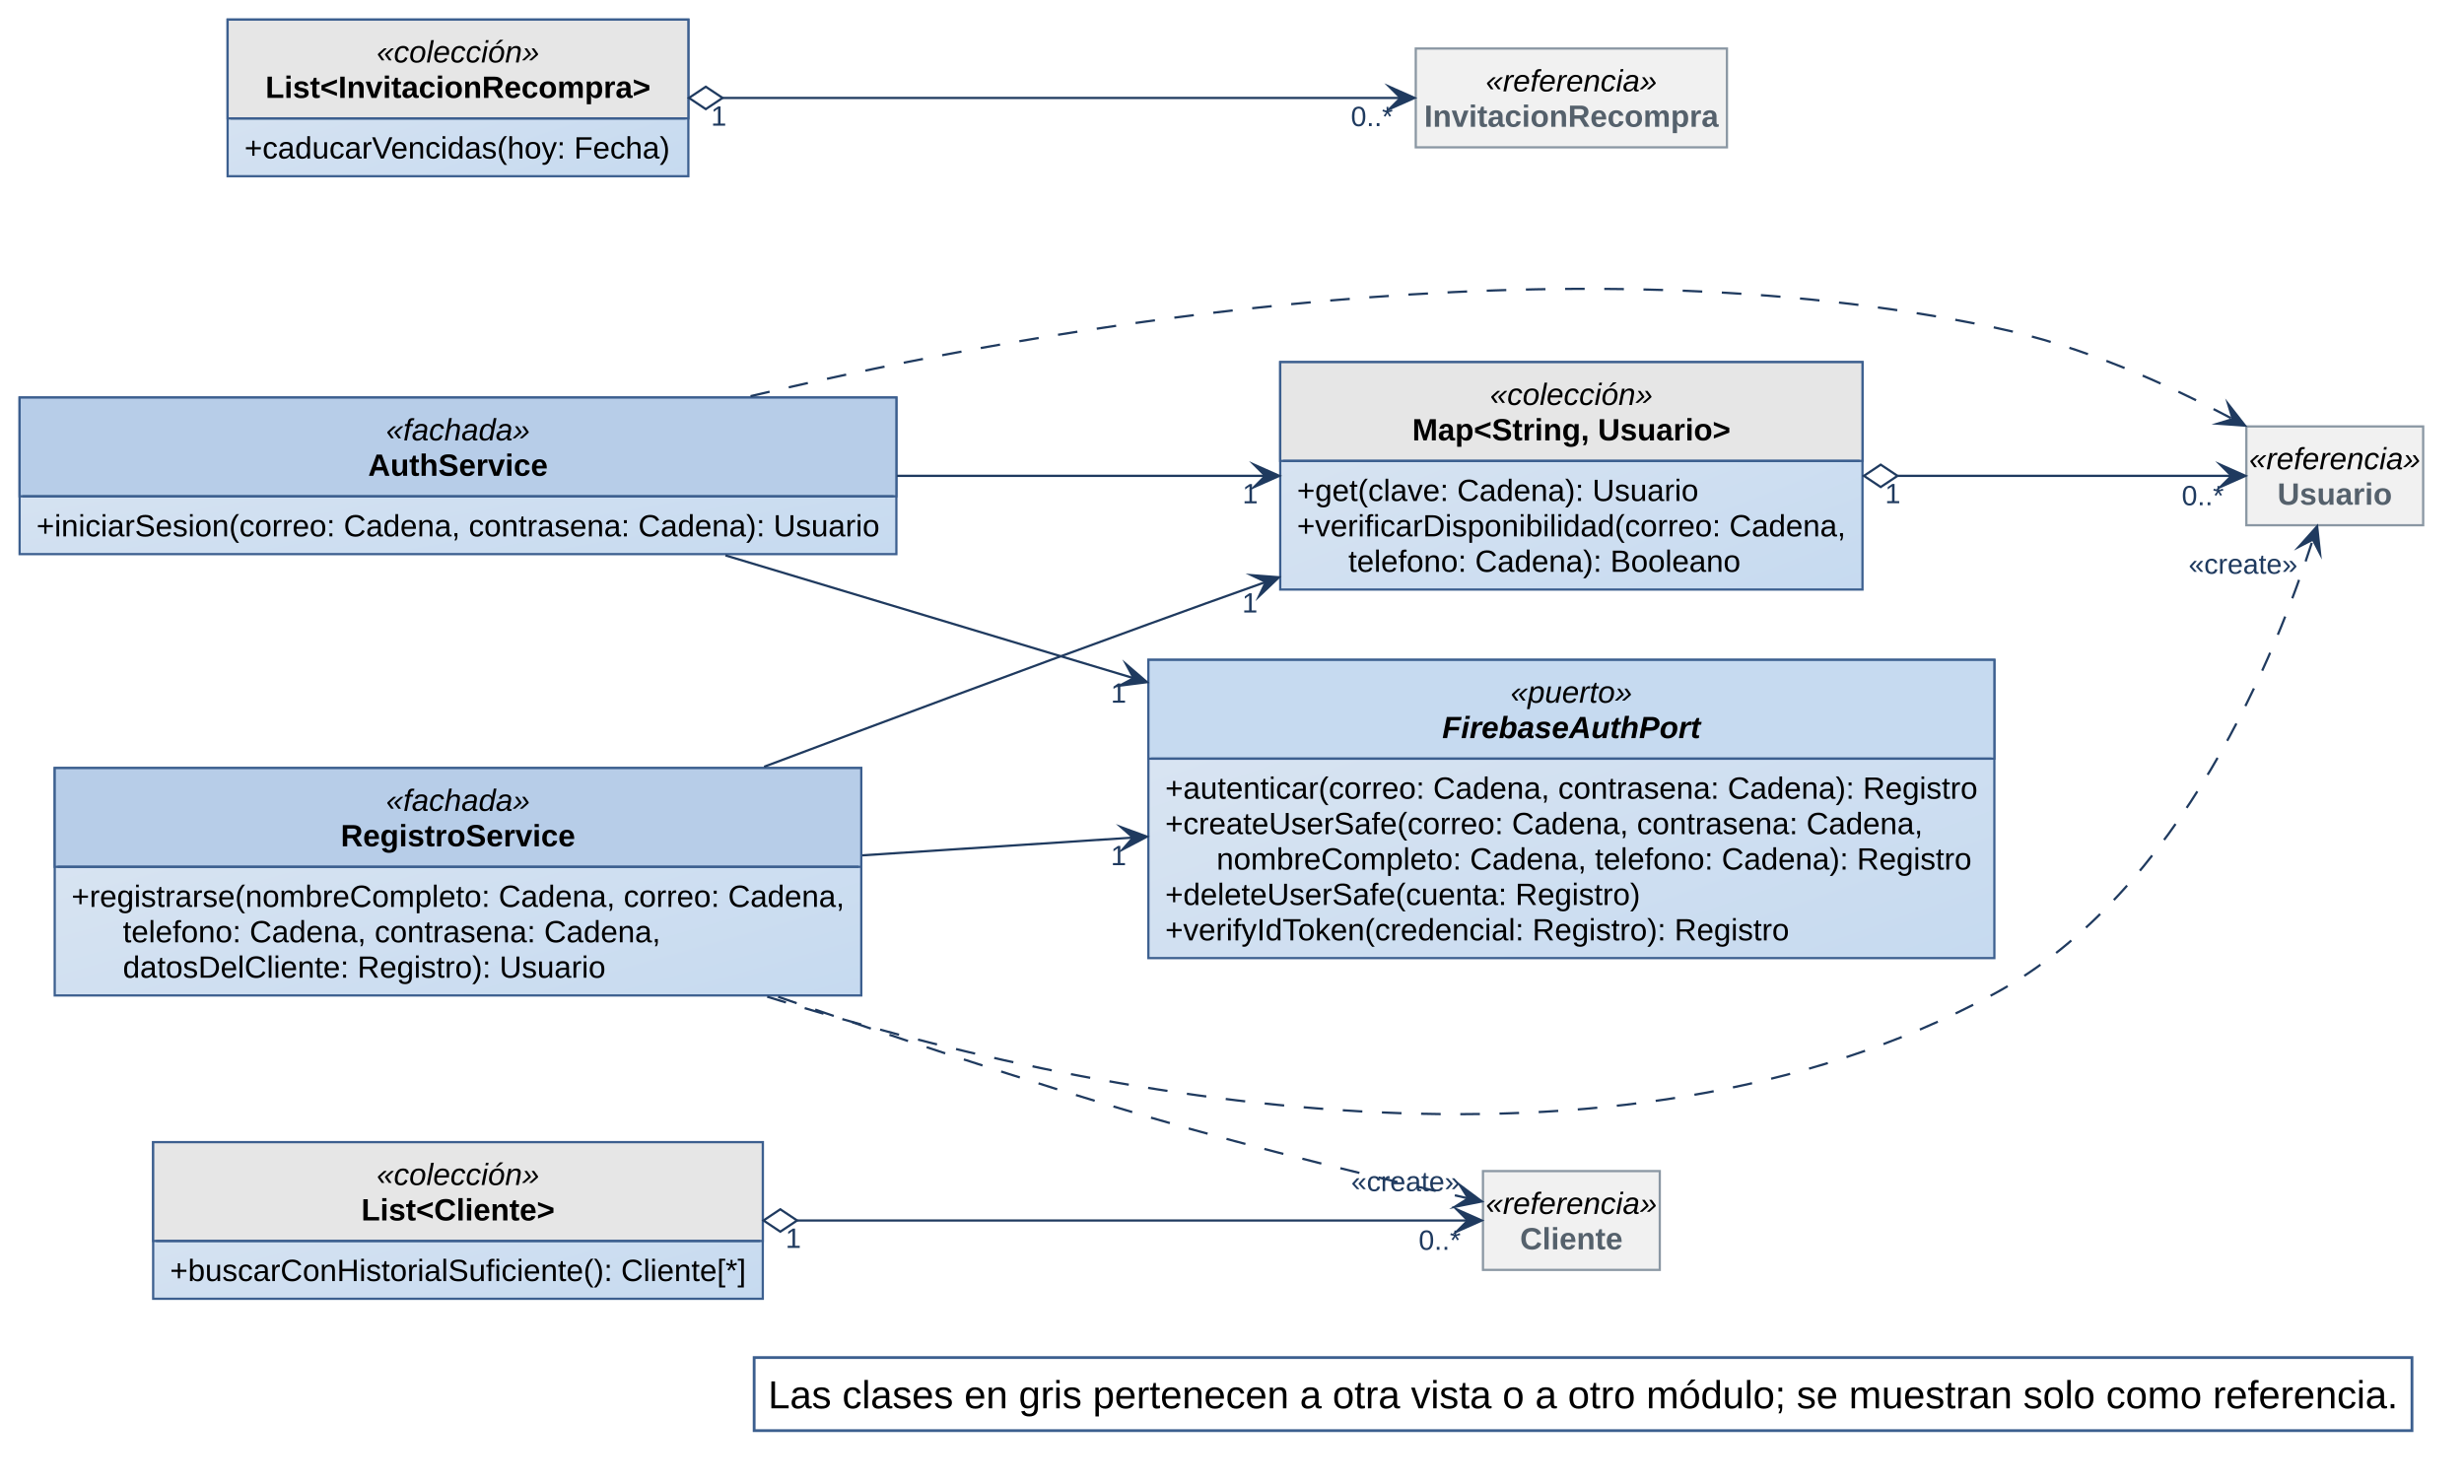
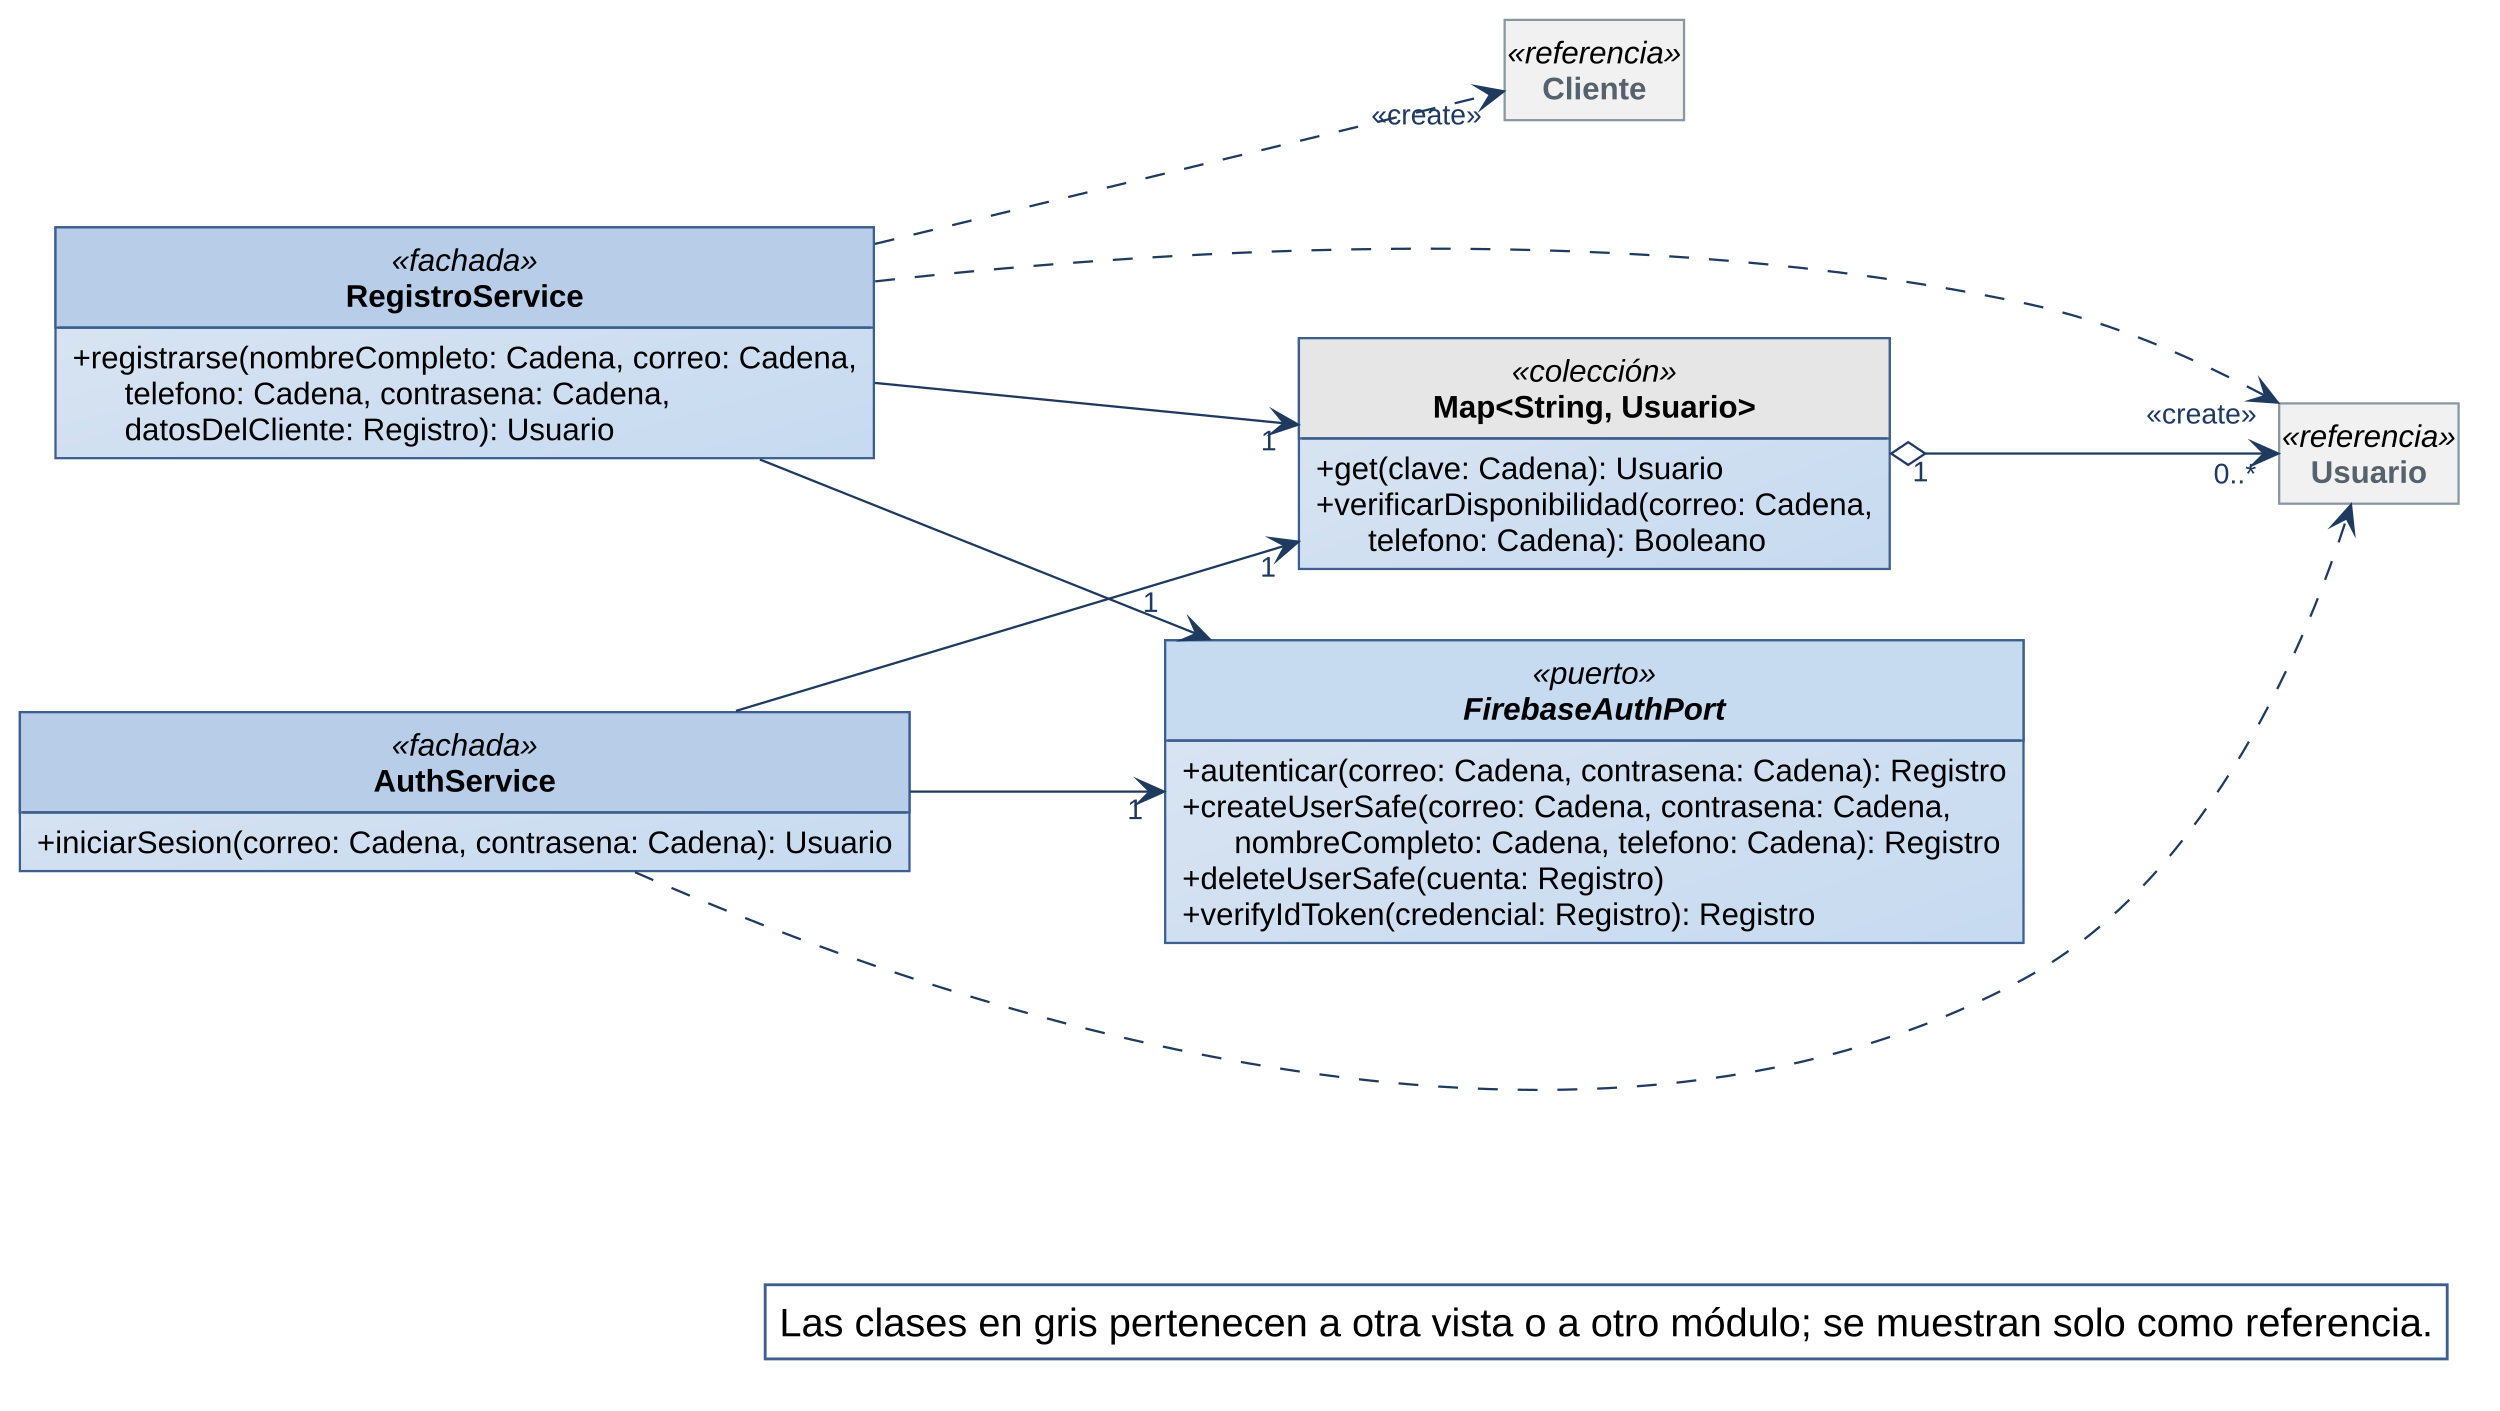
- <svg xmlns="http://www.w3.org/2000/svg" version="1.1" data-diagram-type="CLASS" style="width:1375px;height:828px;background:#FFFFFF;" width="1375px" height="828.125px" viewBox="0 0 1375 828" zoomAndPan="magnify" preserveAspectRatio="none" contentStyleType="text/css">
+ <svg xmlns="http://www.w3.org/2000/svg" version="1.1" data-diagram-type="CLASS" style="width:1375px;height:776px;background:#FFFFFF;" width="1375px" height="776.563px" viewBox="0 0 1375 776" zoomAndPan="magnify" preserveAspectRatio="none" contentStyleType="text/css">
  <defs>
-     <linearGradient x1="0%" y1="0%" x2="100%" y2="100%" id="g1i535zeb8eer80">
+     <linearGradient x1="0%" y1="0%" x2="100%" y2="100%" id="gapvuwhcg7ww00">
      <stop stop-color="#DCE6F2" offset="0%" />
      <stop stop-color="#C6DAF0" offset="100%" />
    </linearGradient>
  </defs>
  <g font-family="sans-serif" lengthAdjust="spacing">
    <g class="entity" data-qualified-name="AuthService" id="ent0001" data-source-line="32">
-       <rect x="10.938" y="221.875" width="489.275" height="87.417" fill="url(#g1i535zeb8eer80)" style="stroke:#3C5F8F;stroke-width:1.25;" />
-       <rect x="10.938" y="221.875" width="489.275" height="55.153" fill="#B7CDE8" style="stroke:#3C5F8F;stroke-width:1.25;" />
-       <text x="215.434" y="245.809" fill="#000" font-size="17.188" textLength="80.281" font-style="italic" font-family="Arial">«fachada»</text>
-       <text x="205.426" y="265.573" fill="#000" font-size="17.188" textLength="100.297" font-weight="700" font-family="Arial">AuthService</text>
-       <line x1="12.5" y1="277.028" x2="498.65" y2="277.028" style="stroke:#3C5F8F;stroke-width:1.25;" />
-       <text x="20.313" y="299.4" fill="#000" font-size="17.188" textLength="470.525" font-family="Arial">+iniciarSesion(correo: Cadena, contrasena: Cadena): Usuario</text>
+       <rect x="10.938" y="391.688" width="489.275" height="87.417" fill="url(#gapvuwhcg7ww00)" style="stroke:#3C5F8F;stroke-width:1.25;" />
+       <rect x="10.938" y="391.688" width="489.275" height="55.153" fill="#B7CDE8" style="stroke:#3C5F8F;stroke-width:1.25;" />
+       <text x="215.434" y="415.622" fill="#000" font-size="17.188" textLength="80.281" font-style="italic" font-family="Arial">«fachada»</text>
+       <text x="205.426" y="435.386" fill="#000" font-size="17.188" textLength="100.297" font-weight="700" font-family="Arial">AuthService</text>
+       <line x1="12.5" y1="446.84" x2="498.65" y2="446.84" style="stroke:#3C5F8F;stroke-width:1.25;" />
+       <text x="20.313" y="469.212" fill="#000" font-size="17.188" textLength="470.525" font-family="Arial">+iniciarSesion(correo: Cadena, contrasena: Cadena): Usuario</text>
    </g>
    <g class="entity" data-qualified-name="RegistroService" id="ent0002" data-source-line="35">
-       <rect x="30.531" y="428.672" width="450.091" height="126.945" fill="url(#g1i535zeb8eer80)" style="stroke:#3C5F8F;stroke-width:1.25;" />
-       <rect x="30.531" y="428.672" width="450.091" height="55.153" fill="#B7CDE8" style="stroke:#3C5F8F;stroke-width:1.25;" />
-       <text x="215.436" y="452.606" fill="#000" font-size="17.188" textLength="80.281" font-style="italic" font-family="Arial">«fachada»</text>
-       <text x="190.137" y="472.37" fill="#000" font-size="17.188" textLength="130.878" font-weight="700" font-family="Arial">RegistroService</text>
-       <line x1="32.094" y1="483.825" x2="479.06" y2="483.825" style="stroke:#3C5F8F;stroke-width:1.25;" />
-       <text x="39.906" y="506.196" fill="#000" font-size="17.188" textLength="431.341" font-family="Arial">+registrarse(nombreCompleto: Cadena, correo: Cadena,</text>
-       <text x="68.558" y="525.96" fill="#000" font-size="17.188" textLength="300.043" font-family="Arial">telefono: Cadena, contrasena: Cadena,</text>
-       <text x="68.558" y="545.724" fill="#000" font-size="17.188" textLength="269.386" font-family="Arial">datosDelCliente: Registro): Usuario</text>
+       <rect x="30.531" y="125.047" width="450.091" height="126.945" fill="url(#gapvuwhcg7ww00)" style="stroke:#3C5F8F;stroke-width:1.25;" />
+       <rect x="30.531" y="125.047" width="450.091" height="55.153" fill="#B7CDE8" style="stroke:#3C5F8F;stroke-width:1.25;" />
+       <text x="215.436" y="148.981" fill="#000" font-size="17.188" textLength="80.281" font-style="italic" font-family="Arial">«fachada»</text>
+       <text x="190.137" y="168.745" fill="#000" font-size="17.188" textLength="130.878" font-weight="700" font-family="Arial">RegistroService</text>
+       <line x1="32.094" y1="180.2" x2="479.06" y2="180.2" style="stroke:#3C5F8F;stroke-width:1.25;" />
+       <text x="39.906" y="202.571" fill="#000" font-size="17.188" textLength="431.341" font-family="Arial">+registrarse(nombreCompleto: Cadena, correo: Cadena,</text>
+       <text x="68.558" y="222.335" fill="#000" font-size="17.188" textLength="300.043" font-family="Arial">telefono: Cadena, contrasena: Cadena,</text>
+       <text x="68.558" y="242.099" fill="#000" font-size="17.188" textLength="269.386" font-family="Arial">datosDelCliente: Registro): Usuario</text>
    </g>
    <g class="entity" data-qualified-name="FirebaseAuthPort" id="ent0003" data-source-line="38">
-       <rect x="640.844" y="368.297" width="472.087" height="166.473" fill="url(#g1i535zeb8eer80)" style="stroke:#3C5F8F;stroke-width:1.25;" />
-       <rect x="640.844" y="368.297" width="472.087" height="55.153" fill="#C6DAF0" style="stroke:#3C5F8F;stroke-width:1.25;" />
-       <text x="842.961" y="392.231" fill="#000" font-size="17.188" textLength="67.852" font-style="italic" font-family="Arial">«puerto»</text>
-       <text x="804.785" y="411.995" fill="#000" font-size="17.188" textLength="144.205" font-weight="700" font-style="italic" font-family="Arial">FirebaseAuthPort</text>
-       <line x1="642.406" y1="423.45" x2="1111.368" y2="423.45" style="stroke:#3C5F8F;stroke-width:1.25;" />
-       <text x="650.219" y="445.821" fill="#000" font-size="17.188" textLength="453.337" font-family="Arial">+autenticar(correo: Cadena, contrasena: Cadena): Registro</text>
-       <text x="650.219" y="465.585" fill="#000" font-size="17.188" textLength="422.772" font-family="Arial">+createUserSafe(correo: Cadena, contrasena: Cadena,</text>
-       <text x="678.87" y="485.349" fill="#000" font-size="17.188" textLength="421.337" font-family="Arial">nombreCompleto: Cadena, telefono: Cadena): Registro</text>
-       <text x="650.219" y="505.113" fill="#000" font-size="17.188" textLength="265.114" font-family="Arial">+deleteUserSafe(cuenta: Registro)</text>
-       <text x="650.219" y="524.877" fill="#000" font-size="17.188" textLength="350.095" font-family="Arial">+verifyIdToken(credencial: Registro): Registro</text>
+       <rect x="640.844" y="352.156" width="472.087" height="166.473" fill="url(#gapvuwhcg7ww00)" style="stroke:#3C5F8F;stroke-width:1.25;" />
+       <rect x="640.844" y="352.156" width="472.087" height="55.153" fill="#C6DAF0" style="stroke:#3C5F8F;stroke-width:1.25;" />
+       <text x="842.961" y="376.09" fill="#000" font-size="17.188" textLength="67.852" font-style="italic" font-family="Arial">«puerto»</text>
+       <text x="804.785" y="395.854" fill="#000" font-size="17.188" textLength="144.205" font-weight="700" font-style="italic" font-family="Arial">FirebaseAuthPort</text>
+       <line x1="642.406" y1="407.309" x2="1111.368" y2="407.309" style="stroke:#3C5F8F;stroke-width:1.25;" />
+       <text x="650.219" y="429.681" fill="#000" font-size="17.188" textLength="453.337" font-family="Arial">+autenticar(correo: Cadena, contrasena: Cadena): Registro</text>
+       <text x="650.219" y="449.445" fill="#000" font-size="17.188" textLength="422.772" font-family="Arial">+createUserSafe(correo: Cadena, contrasena: Cadena,</text>
+       <text x="678.87" y="469.209" fill="#000" font-size="17.188" textLength="421.337" font-family="Arial">nombreCompleto: Cadena, telefono: Cadena): Registro</text>
+       <text x="650.219" y="488.973" fill="#000" font-size="17.188" textLength="265.114" font-family="Arial">+deleteUserSafe(cuenta: Registro)</text>
+       <text x="650.219" y="508.737" fill="#000" font-size="17.188" textLength="350.095" font-family="Arial">+verifyIdToken(credencial: Registro): Registro</text>
    </g>
    <g class="entity" data-qualified-name="Map_String_Usuario" id="ent0004" data-source-line="44">
-       <rect x="714.406" y="202.109" width="324.936" height="126.945" fill="url(#g1i535zeb8eer80)" style="stroke:#3C5F8F;stroke-width:1.25;" />
-       <rect x="714.406" y="202.109" width="324.936" height="55.153" fill="#E6E6E6" style="stroke:#3C5F8F;stroke-width:1.25;" />
-       <text x="831.488" y="226.044" fill="#000" font-size="17.188" textLength="90.771" font-style="italic" font-family="Arial">«colección»</text>
-       <text x="788.054" y="245.807" fill="#000" font-size="17.188" textLength="177.641" font-weight="700" font-family="Arial">Map&lt;String, Usuario&gt;</text>
-       <line x1="715.969" y1="257.262" x2="1037.78" y2="257.262" style="stroke:#3C5F8F;stroke-width:1.25;" />
-       <text x="723.781" y="279.634" fill="#000" font-size="17.188" textLength="224.033" font-family="Arial">+get(clave: Cadena): Usuario</text>
-       <text x="723.781" y="299.398" fill="#000" font-size="17.188" textLength="306.186" font-family="Arial">+verificarDisponibilidad(correo: Cadena,</text>
-       <text x="752.433" y="319.162" fill="#000" font-size="17.188" textLength="218.83" font-family="Arial">telefono: Cadena): Booleano</text>
+       <rect x="714.406" y="185.984" width="324.936" height="126.945" fill="url(#gapvuwhcg7ww00)" style="stroke:#3C5F8F;stroke-width:1.25;" />
+       <rect x="714.406" y="185.984" width="324.936" height="55.153" fill="#E6E6E6" style="stroke:#3C5F8F;stroke-width:1.25;" />
+       <text x="831.488" y="209.919" fill="#000" font-size="17.188" textLength="90.771" font-style="italic" font-family="Arial">«colección»</text>
+       <text x="788.054" y="229.682" fill="#000" font-size="17.188" textLength="177.641" font-weight="700" font-family="Arial">Map&lt;String, Usuario&gt;</text>
+       <line x1="715.969" y1="241.137" x2="1037.78" y2="241.137" style="stroke:#3C5F8F;stroke-width:1.25;" />
+       <text x="723.781" y="263.509" fill="#000" font-size="17.188" textLength="224.033" font-family="Arial">+get(clave: Cadena): Usuario</text>
+       <text x="723.781" y="283.273" fill="#000" font-size="17.188" textLength="306.186" font-family="Arial">+verificarDisponibilidad(correo: Cadena,</text>
+       <text x="752.433" y="303.037" fill="#000" font-size="17.188" textLength="218.83" font-family="Arial">telefono: Cadena): Booleano</text>
    </g>
-     <g class="entity" data-qualified-name="List_InvitacionRecompra" id="ent0005" data-source-line="48">
-       <rect x="127.016" y="10.938" width="257.117" height="87.417" fill="url(#g1i535zeb8eer80)" style="stroke:#3C5F8F;stroke-width:1.25;" />
-       <rect x="127.016" y="10.938" width="257.117" height="55.153" fill="#E6E6E6" style="stroke:#3C5F8F;stroke-width:1.25;" />
-       <text x="210.189" y="34.872" fill="#000" font-size="17.188" textLength="90.771" font-style="italic" font-family="Arial">«colección»</text>
-       <text x="148.119" y="54.636" fill="#000" font-size="17.188" textLength="214.911" font-weight="700" font-family="Arial">List&lt;InvitacionRecompra&gt;</text>
-       <line x1="128.578" y1="66.09" x2="382.571" y2="66.09" style="stroke:#3C5F8F;stroke-width:1.25;" />
-       <text x="136.391" y="88.462" fill="#000" font-size="17.188" textLength="238.367" font-family="Arial">+caducarVencidas(hoy: Fecha)</text>
+     <g class="entity" data-qualified-name="Usuario" id="ent0005" data-source-line="48">
+       <rect x="1253.547" y="221.875" width="98.672" height="55.153" fill="#F1F1F1" style="stroke:#8A97A3;stroke-width:1.25;" />
+       <text x="1255.109" y="245.809" fill="#000" font-size="17.188" textLength="95.547" font-style="italic" font-family="Arial">«referencia»</text>
+       <text x="1270.887" y="265.573" fill="#55616C" font-size="17.188" textLength="63.992" font-weight="700" font-family="Arial">Usuario</text>
    </g>
-     <g class="entity" data-qualified-name="List_Cliente" id="ent0006" data-source-line="51">
-       <rect x="85.469" y="637.5" width="340.202" height="87.417" fill="url(#g1i535zeb8eer80)" style="stroke:#3C5F8F;stroke-width:1.25;" />
-       <rect x="85.469" y="637.5" width="340.202" height="55.153" fill="#E6E6E6" style="stroke:#3C5F8F;stroke-width:1.25;" />
-       <text x="210.184" y="661.434" fill="#000" font-size="17.188" textLength="90.771" font-style="italic" font-family="Arial">«colección»</text>
-       <text x="201.603" y="681.198" fill="#000" font-size="17.188" textLength="107.934" font-weight="700" font-family="Arial">List&lt;Cliente&gt;</text>
-       <line x1="87.031" y1="692.653" x2="424.108" y2="692.653" style="stroke:#3C5F8F;stroke-width:1.25;" />
-       <text x="94.844" y="715.025" fill="#000" font-size="17.188" textLength="321.452" font-family="Arial">+buscarConHistorialSuficiente(): Cliente[*]</text>
+     <g class="entity" data-qualified-name="Cliente" id="ent0006" data-source-line="49">
+       <rect x="827.547" y="10.938" width="98.672" height="55.153" fill="#F1F1F1" style="stroke:#8A97A3;stroke-width:1.25;" />
+       <text x="829.109" y="34.872" fill="#000" font-size="17.188" textLength="95.547" font-style="italic" font-family="Arial">«referencia»</text>
+       <text x="848.231" y="54.636" fill="#55616C" font-size="17.188" textLength="57.303" font-weight="700" font-family="Arial">Cliente</text>
    </g>
-     <g class="entity" data-qualified-name="Usuario" id="ent0007" data-source-line="54">
-       <rect x="1253.547" y="238.016" width="98.672" height="55.153" fill="#F1F1F1" style="stroke:#8A97A3;stroke-width:1.25;" />
-       <text x="1255.109" y="261.95" fill="#000" font-size="17.188" textLength="95.547" font-style="italic" font-family="Arial">«referencia»</text>
-       <text x="1270.887" y="281.714" fill="#55616C" font-size="17.188" textLength="63.992" font-weight="700" font-family="Arial">Usuario</text>
+     <g class="link" data-entity-1="ent0004" data-entity-2="ent0005" id="lnk7" data-source-line="51" data-link-type="aggregation">
+       <path d="M1058.875,249.453 C1134.891,249.453 1193.438,249.453 1245.234,249.453" style="stroke:#1F3A5F;stroke-width:1.25;" fill="none" id="Map_String_Usuario-Usuario" codeLine="51" />
+       <polygon points="1040.125,249.453,1049.5,255.703,1058.875,249.453,1049.5,243.203,1040.125,249.453" fill="none" style="stroke:#1F3A5F;stroke-width:1.25;stroke-linejoin:miter;stroke-miterlimit:10;" />
+       <polygon points="1253.047,249.453,1238.984,243.203,1245.234,249.453,1238.984,255.703,1253.047,249.453" fill="#1F3A5F" style="stroke:#1F3A5F;stroke-width:1.25;stroke-linejoin:miter;stroke-miterlimit:10;" />
+       <text x="1051.909" y="264.741" fill="#1F3A5F" font-size="15.625" font-family="Arial">1</text>
+       <text x="1217.492" y="265.878" fill="#1F3A5F" font-size="15.625" textLength="23.453" font-family="Arial">0..*</text>
    </g>
-     <g class="entity" data-qualified-name="InvitacionRecompra" id="ent0008" data-source-line="55">
-       <rect x="790.047" y="27.078" width="173.655" height="55.153" fill="#F1F1F1" style="stroke:#8A97A3;stroke-width:1.25;" />
-       <text x="829.101" y="51.012" fill="#000" font-size="17.188" textLength="95.547" font-style="italic" font-family="Arial">«referencia»</text>
-       <text x="794.734" y="70.776" fill="#55616C" font-size="17.188" textLength="164.28" font-weight="700" font-family="Arial">InvitacionRecompra</text>
+     <g class="link" data-entity-1="ent0001" data-entity-2="ent0003" id="lnk8" data-source-line="52" data-link-type="dependency">
+       <path d="M500.578,435.391 C546.516,435.391 586.688,435.391 632.375,435.391" style="stroke:#1F3A5F;stroke-width:1.25;" fill="none" id="AuthService-to-FirebaseAuthPort" codeLine="52" />
+       <polygon points="640.188,435.391,626.125,429.141,632.375,435.391,626.125,441.641,640.188,435.391" fill="#1F3A5F" style="stroke:#1F3A5F;stroke-width:1.25;stroke-linejoin:miter;stroke-miterlimit:10;" />
+       <text x="619.991" y="450.51" fill="#1F3A5F" font-size="15.625" font-family="Arial">1</text>
    </g>
-     <g class="entity" data-qualified-name="Cliente" id="ent0009" data-source-line="56">
-       <rect x="827.547" y="653.641" width="98.672" height="55.153" fill="#F1F1F1" style="stroke:#8A97A3;stroke-width:1.25;" />
-       <text x="829.109" y="677.575" fill="#000" font-size="17.188" textLength="95.547" font-style="italic" font-family="Arial">«referencia»</text>
-       <text x="848.231" y="697.339" fill="#55616C" font-size="17.188" textLength="57.303" font-weight="700" font-family="Arial">Cliente</text>
+     <g class="link" data-entity-1="ent0001" data-entity-2="ent0004" id="lnk9" data-source-line="53" data-link-type="dependency">
+       <path d="M404.813,390.984 C498.031,362.938 611.003,328.97 706.691,300.173" style="stroke:#1F3A5F;stroke-width:1.25;" fill="none" id="AuthService-to-Map_String_Usuario" codeLine="53" />
+       <polygon points="714.172,297.922,698.905,295.99,706.691,300.173,702.507,307.959,714.172,297.922" fill="#1F3A5F" style="stroke:#1F3A5F;stroke-width:1.25;stroke-linejoin:miter;stroke-miterlimit:10;" />
+       <text x="693.118" y="317.156" fill="#1F3A5F" font-size="15.625" font-family="Arial">1</text>
    </g>
-     <g class="link" data-entity-1="ent0004" data-entity-2="ent0007" id="lnk10" data-source-line="58" data-link-type="aggregation">
-       <path d="M1058.875,265.594 C1134.891,265.594 1193.438,265.594 1245.234,265.594" style="stroke:#1F3A5F;stroke-width:1.25;" fill="none" id="Map_String_Usuario-Usuario" codeLine="58" />
-       <polygon points="1040.125,265.594,1049.5,271.844,1058.875,265.594,1049.5,259.344,1040.125,265.594" fill="none" style="stroke:#1F3A5F;stroke-width:1.25;stroke-linejoin:miter;stroke-miterlimit:10;" />
-       <polygon points="1253.047,265.594,1238.984,259.344,1245.234,265.594,1238.984,271.844,1253.047,265.594" fill="#1F3A5F" style="stroke:#1F3A5F;stroke-width:1.25;stroke-linejoin:miter;stroke-miterlimit:10;" />
-       <text x="1051.909" y="280.882" fill="#1F3A5F" font-size="15.625" font-family="Arial">1</text>
-       <text x="1217.492" y="282.019" fill="#1F3A5F" font-size="15.625" textLength="23.453" font-family="Arial">0..*</text>
+     <g class="link" data-entity-1="ent0002" data-entity-2="ent0003" id="lnk10" data-source-line="54" data-link-type="dependency">
+       <path d="M417.938,252.734 C493.422,282.891 577.12,316.306 657.963,348.587" style="stroke:#1F3A5F;stroke-width:1.25;" fill="none" id="RegistroService-to-FirebaseAuthPort" codeLine="54" />
+       <polygon points="665.219,351.484,654.477,340.465,657.963,348.587,649.841,352.074,665.219,351.484" fill="#1F3A5F" style="stroke:#1F3A5F;stroke-width:1.25;stroke-linejoin:miter;stroke-miterlimit:10;" />
+       <text x="628.497" y="336.575" fill="#1F3A5F" font-size="15.625" font-family="Arial">1</text>
    </g>
-     <g class="link" data-entity-1="ent0005" data-entity-2="ent0008" id="lnk11" data-source-line="59" data-link-type="aggregation">
-       <path d="M403.219,54.656 C524.281,54.656 676.453,54.656 781.547,54.656" style="stroke:#1F3A5F;stroke-width:1.25;" fill="none" id="List_InvitacionRecompra-InvitacionRecompra" codeLine="59" />
-       <polygon points="384.469,54.656,393.844,60.906,403.219,54.656,393.844,48.406,384.469,54.656" fill="none" style="stroke:#1F3A5F;stroke-width:1.25;stroke-linejoin:miter;stroke-miterlimit:10;" />
-       <polygon points="789.359,54.656,775.297,48.406,781.547,54.656,775.297,60.906,789.359,54.656" fill="#1F3A5F" style="stroke:#1F3A5F;stroke-width:1.25;stroke-linejoin:miter;stroke-miterlimit:10;" />
-       <text x="396.752" y="70.141" fill="#1F3A5F" font-size="15.625" font-family="Arial">1</text>
-       <text x="753.829" y="70.407" fill="#1F3A5F" font-size="15.625" textLength="23.453" font-family="Arial">0..*</text>
+     <g class="link" data-entity-1="ent0002" data-entity-2="ent0004" id="lnk11" data-source-line="55" data-link-type="dependency">
+       <path d="M481.187,210.609 C558.25,218.203 635.163,225.779 706.241,232.795" style="stroke:#1F3A5F;stroke-width:1.25;" fill="none" id="RegistroService-to-Map_String_Usuario" codeLine="55" />
+       <polygon points="714.016,233.562,700.635,225.961,706.241,232.795,699.407,238.401,714.016,233.562" fill="#1F3A5F" style="stroke:#1F3A5F;stroke-width:1.25;stroke-linejoin:miter;stroke-miterlimit:10;" />
+       <text x="693.469" y="247.689" fill="#1F3A5F" font-size="15.625" font-family="Arial">1</text>
    </g>
-     <g class="link" data-entity-1="ent0006" data-entity-2="ent0009" id="lnk12" data-source-line="60" data-link-type="aggregation">
-       <path d="M444.813,681.219 C579.938,681.219 733.844,681.219 819.063,681.219" style="stroke:#1F3A5F;stroke-width:1.25;" fill="none" id="List_Cliente-Cliente" codeLine="60" />
-       <polygon points="426.063,681.219,435.438,687.469,444.813,681.219,435.438,674.969,426.063,681.219" fill="none" style="stroke:#1F3A5F;stroke-width:1.25;stroke-linejoin:miter;stroke-miterlimit:10;" />
-       <polygon points="826.875,681.219,812.813,674.969,819.063,681.219,812.813,687.469,826.875,681.219" fill="#1F3A5F" style="stroke:#1F3A5F;stroke-width:1.25;stroke-linejoin:miter;stroke-miterlimit:10;" />
-       <text x="438.356" y="696.507" fill="#1F3A5F" font-size="15.625" font-family="Arial">1</text>
-       <text x="791.672" y="697.588" fill="#1F3A5F" font-size="15.625" textLength="23.453" font-family="Arial">0..*</text>
+     <g class="link" data-entity-1="ent0001" data-entity-2="ent0005" id="lnk12" data-source-line="56" data-link-type="dependency">
+       <path d="M349.25,479.719 C513.547,551.891 863.266,673.813 1112.922,538.516 C1217.734,481.734 1271.044,345.999 1290.654,285.062" style="stroke:#1F3A5F;stroke-width:1.25;stroke-dasharray:10.938,10.938;" fill="none" id="AuthService-to-Usuario" codeLine="56" />
+       <polygon points="1293.047,277.625,1282.79,289.097,1290.654,285.062,1294.689,292.926,1293.047,277.625" fill="#1F3A5F" style="stroke:#1F3A5F;stroke-width:1.25;stroke-linejoin:miter;stroke-miterlimit:10;" />
    </g>
-     <g class="link" data-entity-1="ent0001" data-entity-2="ent0003" id="lnk13" data-source-line="61" data-link-type="dependency">
-       <path d="M404.813,310 C475.172,331.172 553.565,354.75 632.597,378.516" style="stroke:#1F3A5F;stroke-width:1.25;" fill="none" id="AuthService-to-FirebaseAuthPort" codeLine="61" />
-       <polygon points="640.078,380.766,628.411,370.731,632.597,378.516,624.812,382.701,640.078,380.766" fill="#1F3A5F" style="stroke:#1F3A5F;stroke-width:1.25;stroke-linejoin:miter;stroke-miterlimit:10;" />
-       <text x="619.876" y="392.236" fill="#1F3A5F" font-size="15.625" font-family="Arial">1</text>
+     <g class="link" data-entity-1="ent0002" data-entity-2="ent0006" id="lnk13" data-source-line="57" data-link-type="dependency">
+       <path d="M481.187,134.156 C606.969,103.641 745.517,70.014 819.502,52.061" style="stroke:#1F3A5F;stroke-width:1.25;stroke-dasharray:10.938,10.938;" fill="none" id="RegistroService-to-Cliente" codeLine="57" />
+       <polygon points="827.094,50.219,811.954,47.461,819.502,52.061,814.902,59.609,827.094,50.219" fill="#1F3A5F" style="stroke:#1F3A5F;stroke-width:1.25;stroke-linejoin:miter;stroke-miterlimit:10;" />
+       <text x="754.182" y="68.431" fill="#1F3A5F" font-size="15.625" textLength="60.806" font-family="Arial">«create»</text>
    </g>
-     <g class="link" data-entity-1="ent0001" data-entity-2="ent0004" id="lnk14" data-source-line="62" data-link-type="dependency">
-       <path d="M500.578,265.594 C572.203,265.594 640.953,265.594 706.078,265.594" style="stroke:#1F3A5F;stroke-width:1.25;" fill="none" id="AuthService-to-Map_String_Usuario" codeLine="62" />
-       <polygon points="713.891,265.594,699.828,259.344,706.078,265.594,699.828,271.844,713.891,265.594" fill="#1F3A5F" style="stroke:#1F3A5F;stroke-width:1.25;stroke-linejoin:miter;stroke-miterlimit:10;" />
-       <text x="693.334" y="280.939" fill="#1F3A5F" font-size="15.625" font-family="Arial">1</text>
+     <g class="link" data-entity-1="ent0002" data-entity-2="ent0005" id="lnk14" data-source-line="58" data-link-type="dependency">
+       <path d="M481.344,154.766 C655.484,135.234 902.031,122.344 1112.922,166.641 C1162.922,177.156 1208.946,198.097 1245.931,217.769" style="stroke:#1F3A5F;stroke-width:1.25;stroke-dasharray:10.938,10.938;" fill="none" id="RegistroService-to-Usuario" codeLine="58" />
+       <polygon points="1252.828,221.438,1243.348,209.316,1245.931,217.769,1237.478,220.352,1252.828,221.438" fill="#1F3A5F" style="stroke:#1F3A5F;stroke-width:1.25;stroke-linejoin:miter;stroke-miterlimit:10;" />
+       <text x="1180.364" y="232.942" fill="#1F3A5F" font-size="15.625" textLength="60.806" font-family="Arial">«create»</text>
    </g>
-     <g class="link" data-entity-1="ent0002" data-entity-2="ent0003" id="lnk15" data-source-line="63" data-link-type="dependency">
-       <path d="M481.187,477.422 C532.844,474.031 580.142,470.918 632.267,467.496" style="stroke:#1F3A5F;stroke-width:1.25;" fill="none" id="RegistroService-to-FirebaseAuthPort" codeLine="63" />
-       <polygon points="640.063,466.984,625.621,461.669,632.267,467.496,626.44,474.142,640.063,466.984" fill="#1F3A5F" style="stroke:#1F3A5F;stroke-width:1.25;stroke-linejoin:miter;stroke-miterlimit:10;" />
-       <text x="619.86" y="482.9" fill="#1F3A5F" font-size="15.625" font-family="Arial">1</text>
-     </g>
-     <g class="link" data-entity-1="ent0002" data-entity-2="ent0004" id="lnk16" data-source-line="64" data-link-type="dependency">
-       <path d="M426.406,427.953 C493.125,402.844 570.484,374 640.844,348.406 C664.375,339.844 681.905,333.526 706.359,324.823" style="stroke:#1F3A5F;stroke-width:1.25;" fill="none" id="RegistroService-to-Map_String_Usuario" codeLine="64" />
-       <polygon points="713.719,322.203,698.375,321.03,706.359,324.823,702.566,332.807,713.719,322.203" fill="#1F3A5F" style="stroke:#1F3A5F;stroke-width:1.25;stroke-linejoin:miter;stroke-miterlimit:10;" />
-       <text x="693.149" y="341.882" fill="#1F3A5F" font-size="15.625" font-family="Arial">1</text>
-     </g>
-     <g class="link" data-entity-1="ent0001" data-entity-2="ent0007" id="lnk17" data-source-line="65" data-link-type="dependency">
-       <path d="M418.828,221.125 C592.109,180.156 874.453,132.672 1112.922,182.781 C1162.922,193.281 1208.946,214.222 1245.931,233.894" style="stroke:#1F3A5F;stroke-width:1.25;stroke-dasharray:10.938,10.938;" fill="none" id="AuthService-to-Usuario" codeLine="65" />
-       <polygon points="1252.828,237.562,1243.348,225.441,1245.931,233.894,1237.478,236.477,1252.828,237.562" fill="#1F3A5F" style="stroke:#1F3A5F;stroke-width:1.25;stroke-linejoin:miter;stroke-miterlimit:10;" />
-     </g>
-     <g class="link" data-entity-1="ent0002" data-entity-2="ent0009" id="lnk18" data-source-line="66" data-link-type="dependency">
-       <path d="M434.234,556.359 C498.859,578.828 572.781,603.406 640.844,623.406 C704.594,642.125 771.677,658.106 819.317,668.872" style="stroke:#1F3A5F;stroke-width:1.25;stroke-dasharray:10.938,10.938;" fill="none" id="RegistroService-to-Cliente" codeLine="66" />
-       <polygon points="826.938,670.594,814.598,661.398,819.317,668.872,811.843,673.59,826.938,670.594" fill="#1F3A5F" style="stroke:#1F3A5F;stroke-width:1.25;stroke-linejoin:miter;stroke-miterlimit:10;" />
-       <text x="753.999" y="664.826" fill="#1F3A5F" font-size="15.625" textLength="60.806" font-family="Arial">«create»</text>
-     </g>
-     <g class="link" data-entity-1="ent0002" data-entity-2="ent0007" id="lnk19" data-source-line="67" data-link-type="dependency">
-       <path d="M428.125,556.313 C609.531,613.109 898.938,670.609 1112.922,554.656 C1217.734,497.859 1271.044,362.124 1290.654,301.187" style="stroke:#1F3A5F;stroke-width:1.25;stroke-dasharray:10.938,10.938;" fill="none" id="RegistroService-to-Usuario" codeLine="67" />
-       <polygon points="1293.047,293.75,1282.79,305.222,1290.654,301.187,1294.689,309.051,1293.047,293.75" fill="#1F3A5F" style="stroke:#1F3A5F;stroke-width:1.25;stroke-linejoin:miter;stroke-miterlimit:10;" />
-       <text x="1221.302" y="320.245" fill="#1F3A5F" font-size="15.625" textLength="60.806" font-family="Arial">«create»</text>
-     </g>
-     <g class="legend" data-source-line="69">
-       <rect x="420.843" y="757.729" width="925.125" height="40.779" fill="none" style="stroke:#3C5F8F;stroke-width:1.563;" />
-       <text x="428.656" y="786.06" fill="#000" font-size="21.875" textLength="909.5" font-family="Arial">Las clases en gris pertenecen a otra vista o a otro módulo; se muestran solo como referencia.</text>
+     <g class="legend" data-source-line="60">
+       <rect x="420.843" y="706.625" width="925.125" height="40.779" fill="none" style="stroke:#3C5F8F;stroke-width:1.563;" />
+       <text x="428.656" y="734.956" fill="#000" font-size="21.875" textLength="909.5" font-family="Arial">Las clases en gris pertenecen a otra vista o a otro módulo; se muestran solo como referencia.</text>
    </g>
  </g>
</svg>
